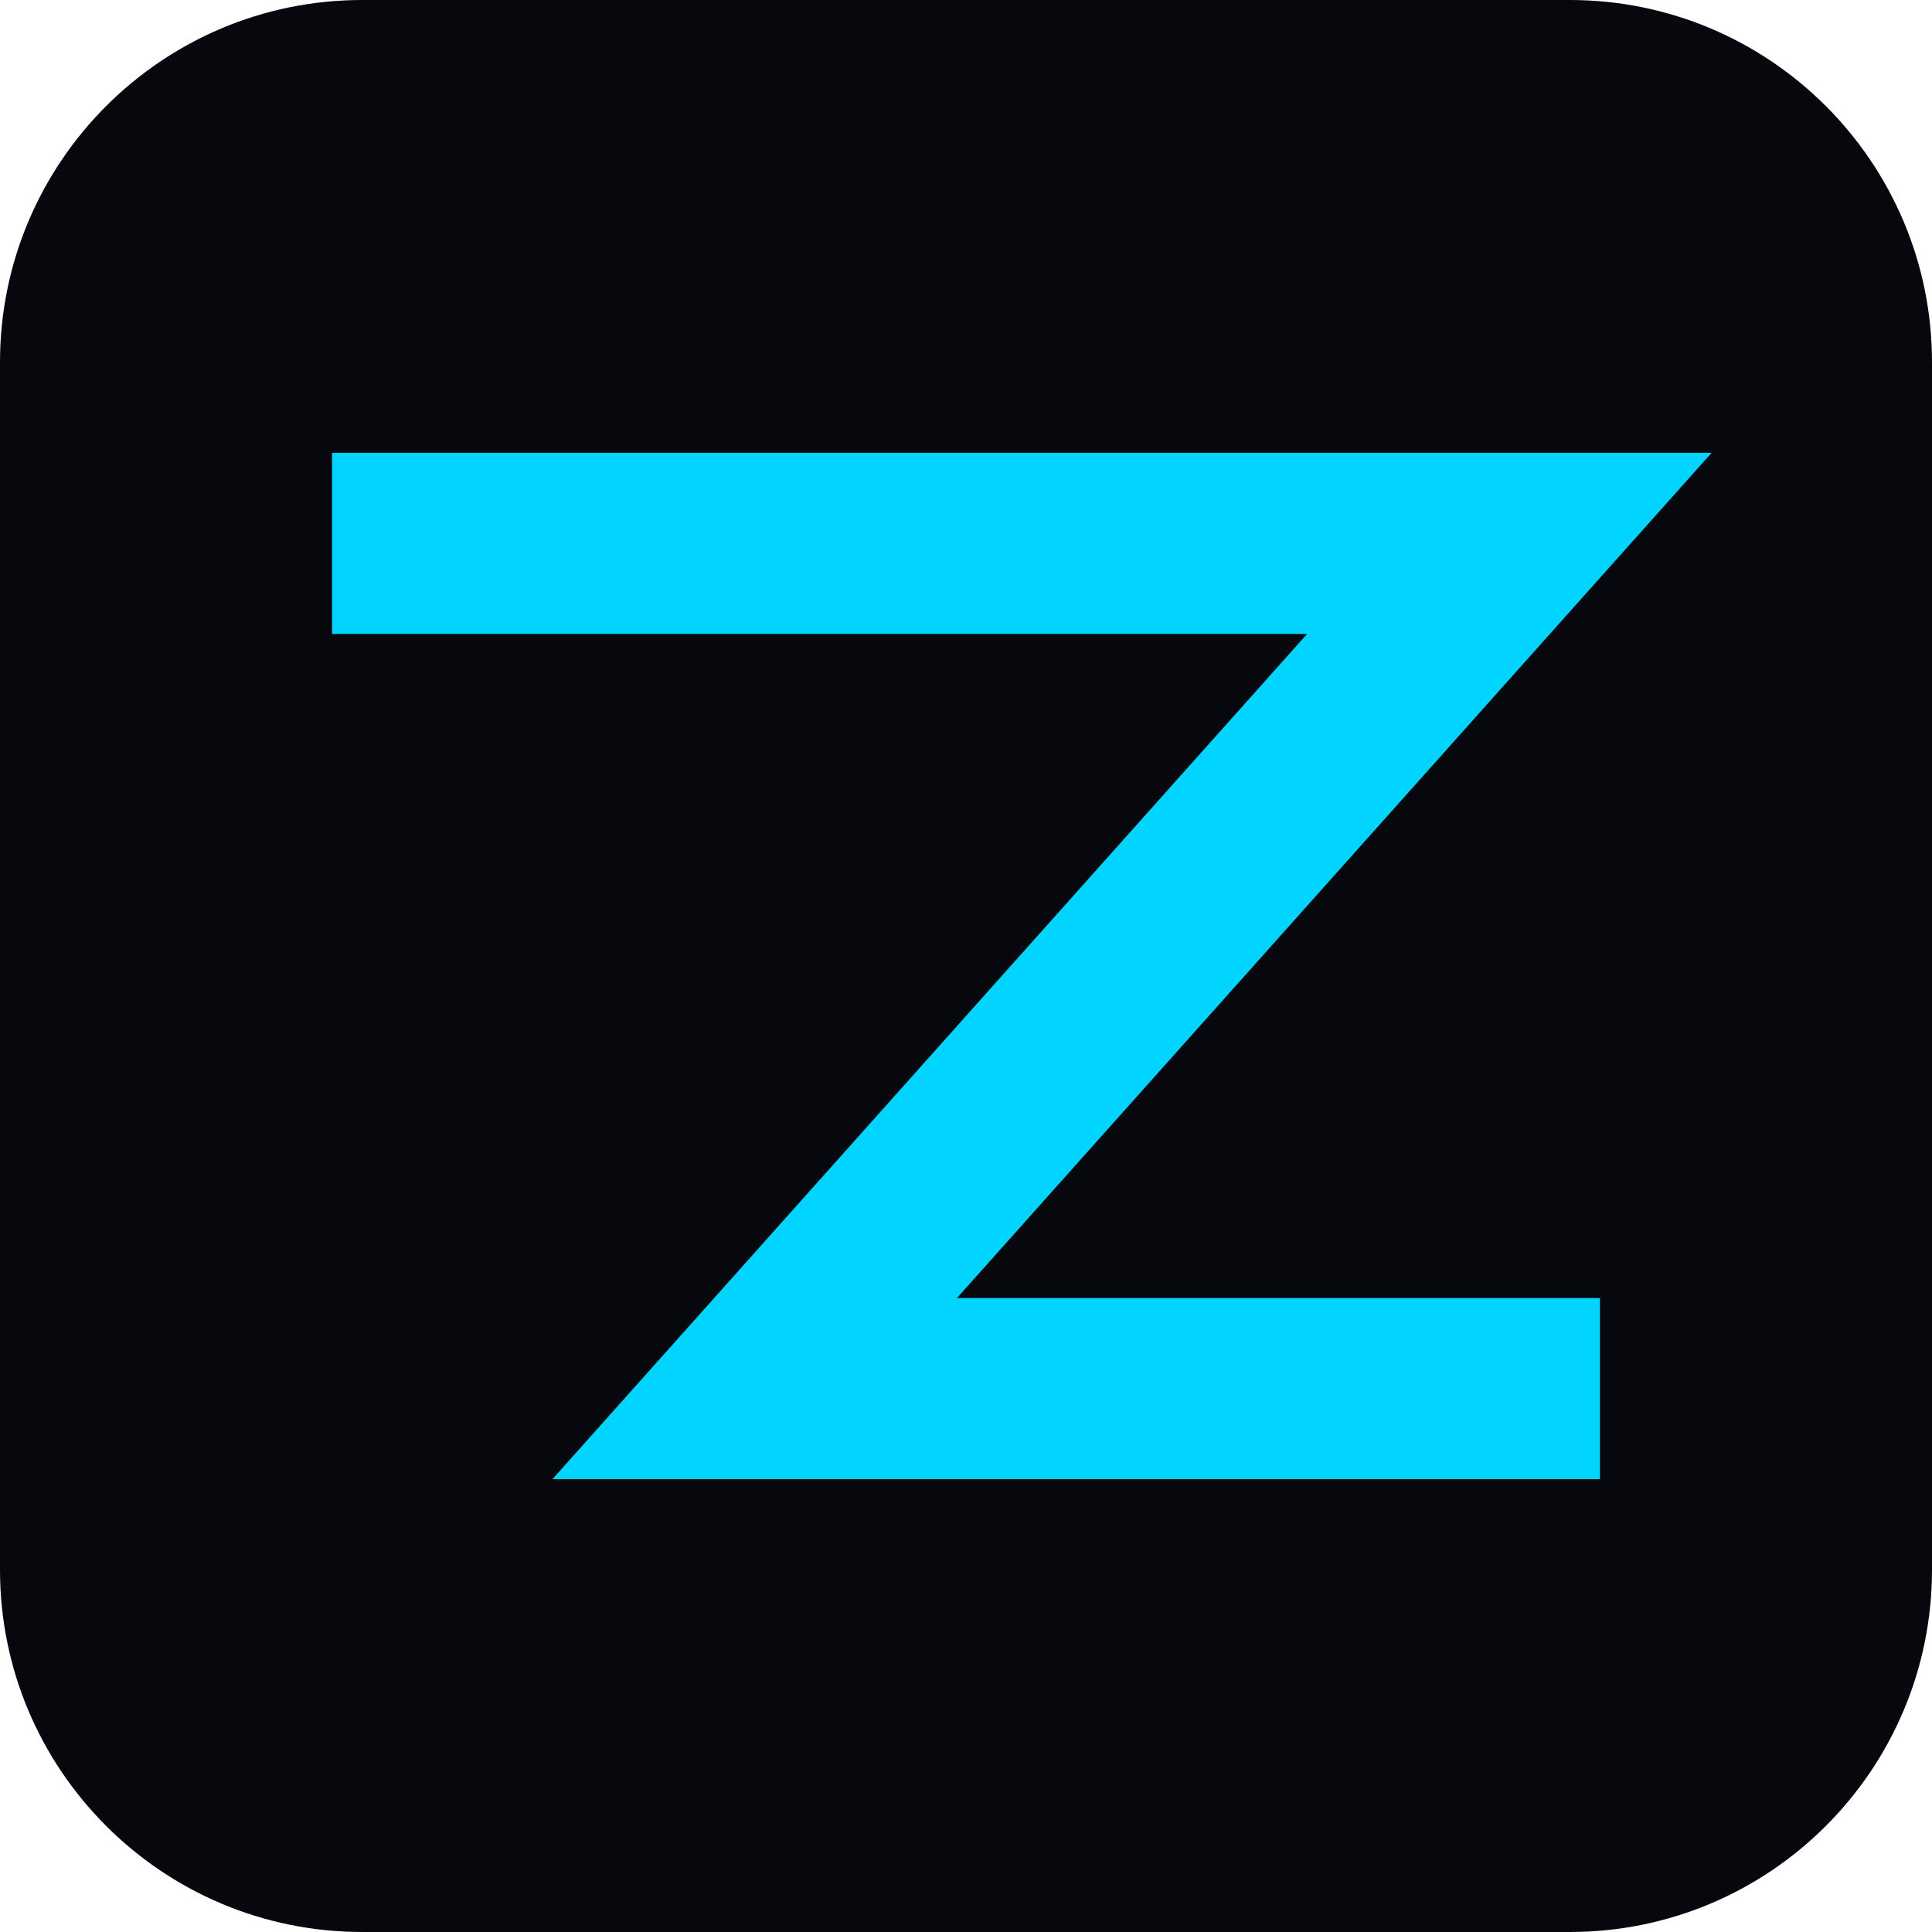
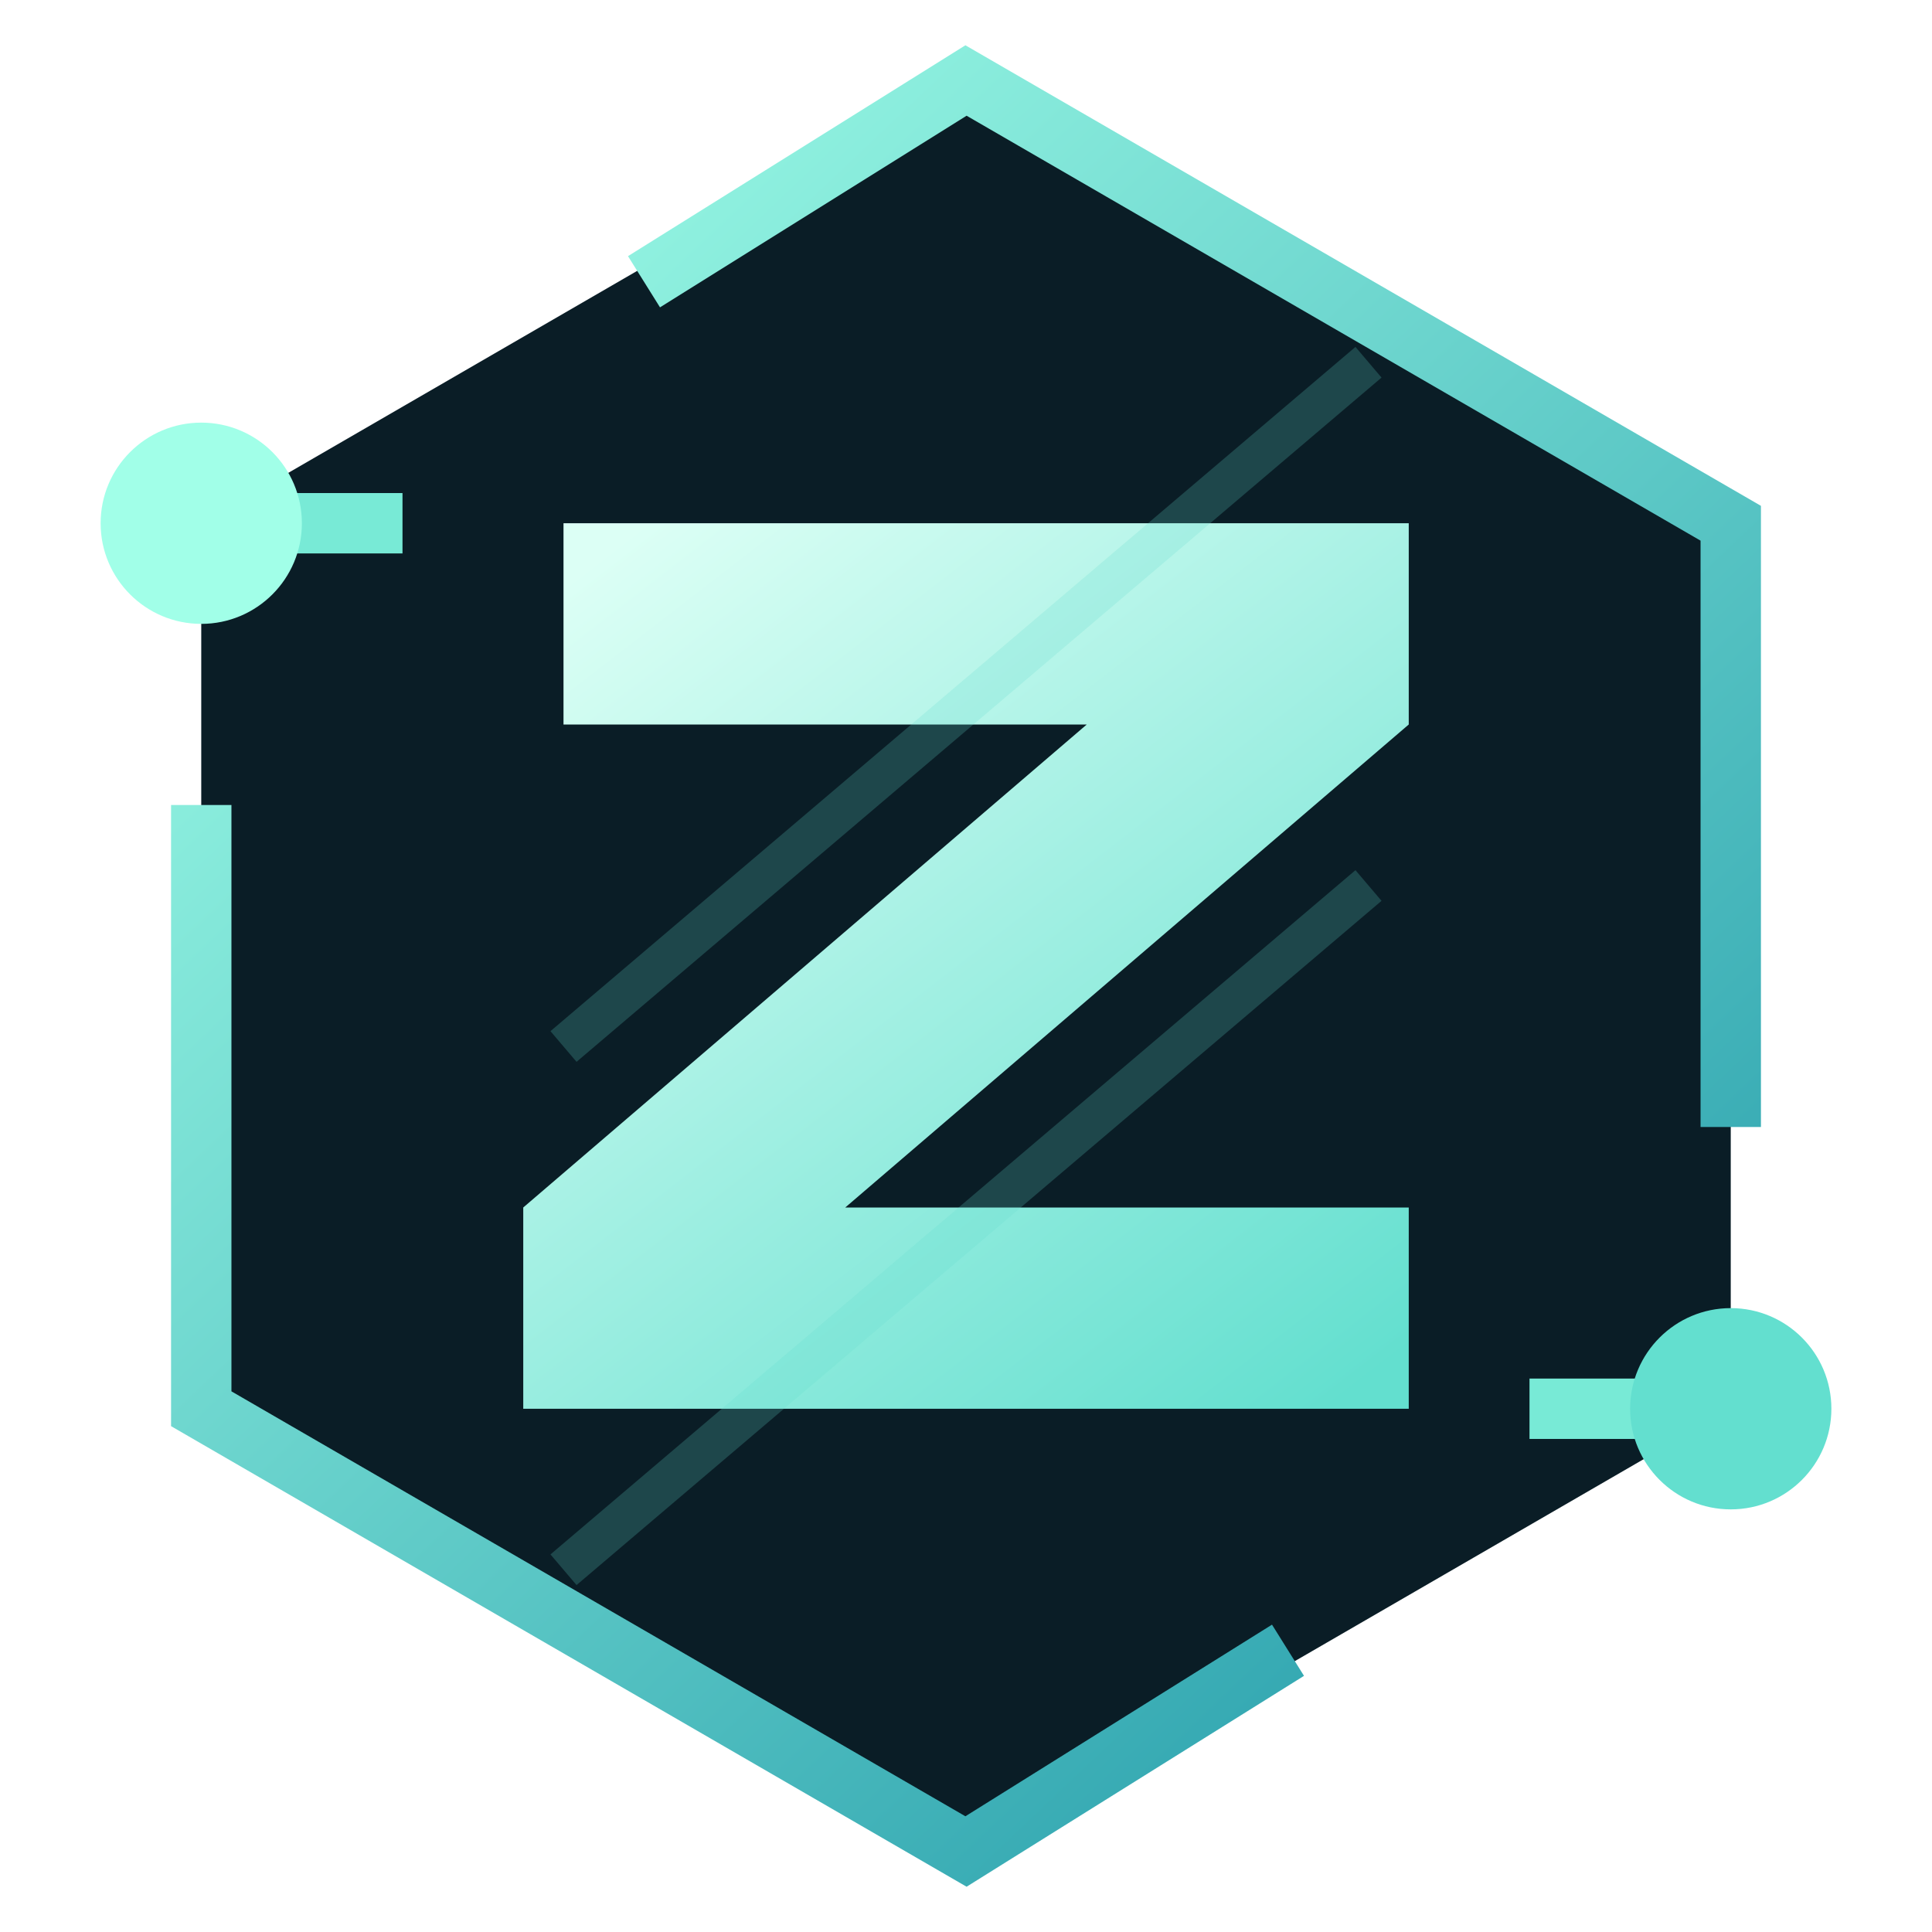
- <svg xmlns="http://www.w3.org/2000/svg" viewBox="0 0 64 64">
-   <rect width="64" height="64" rx="12" fill="#06080d" />
-   <path d="M14 18h36L25 46h25" fill="none" stroke="#00d4ff" stroke-width="6" stroke-linecap="square" stroke-linejoin="miter" />
+ <svg xmlns="http://www.w3.org/2000/svg" viewBox="0 0 48 48">
+   <defs>
+     <linearGradient id="frame" x1="6" y1="5" x2="42" y2="43" gradientUnits="userSpaceOnUse">
+       <stop stop-color="#a1ffe8" />
+       <stop offset="1" stop-color="#249baa" />
+     </linearGradient>
+     <linearGradient id="fold" x1="16" y1="13" x2="33" y2="35" gradientUnits="userSpaceOnUse">
+       <stop stop-color="#dcfff5" />
+       <stop offset="1" stop-color="#63dfcf" />
+     </linearGradient>
+   </defs>
+   <path d="M24 2 43 13v22L24 46 5 35V13Z" fill="#0a1d26" />
+   <path d="M16 7 24 2l19 11v15M32 41l-8 5L5 35V20" fill="none" stroke="url(#frame)" stroke-width="1.5" />
+   <path d="M14 13h21v5L21 30h14v5H13v-5l14-12H14Z" fill="url(#fold)" />
+   <path d="m14 26 20-17M14 39l20-17" fill="none" stroke="#65dccc" stroke-opacity=".22" stroke-width="1" />
+   <path d="M5 13h5M38 35h5" fill="none" stroke="#78ead6" stroke-width="1.5" />
+   <circle cx="5" cy="13" r="2.5" fill="#a1ffe8" />
+   <circle cx="43" cy="35" r="2.5" fill="#63dfcf" />
</svg>
